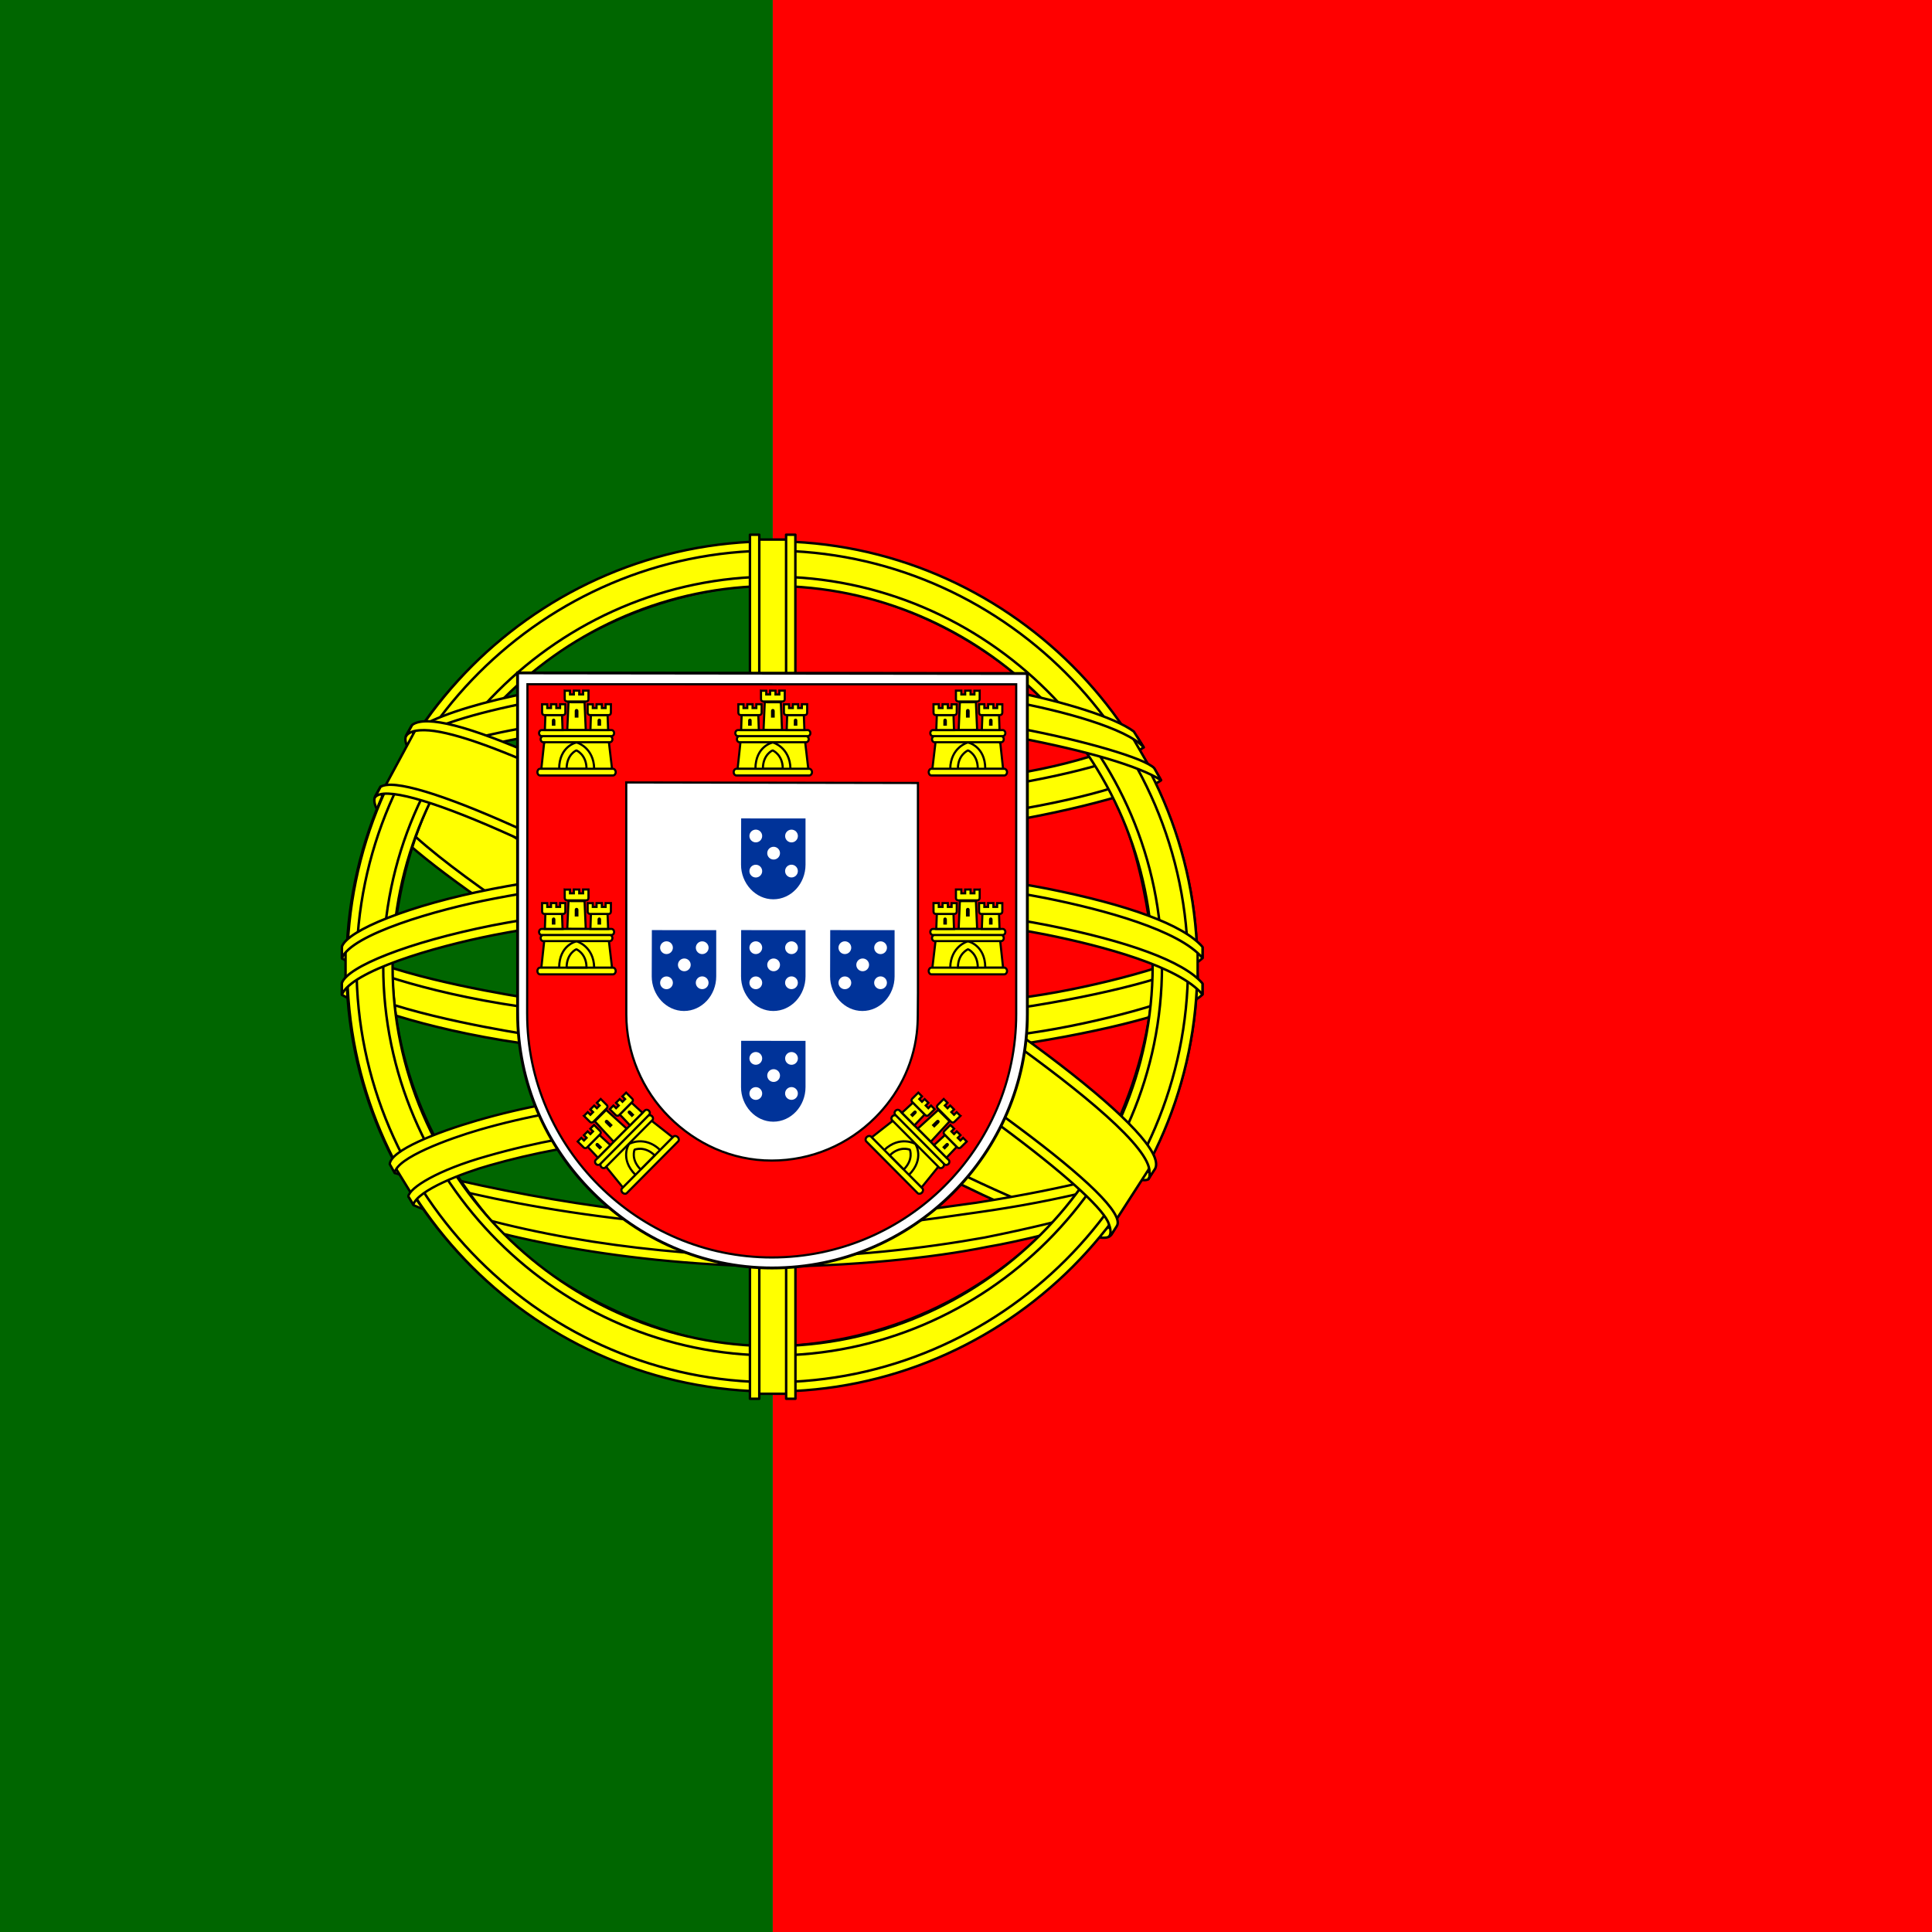
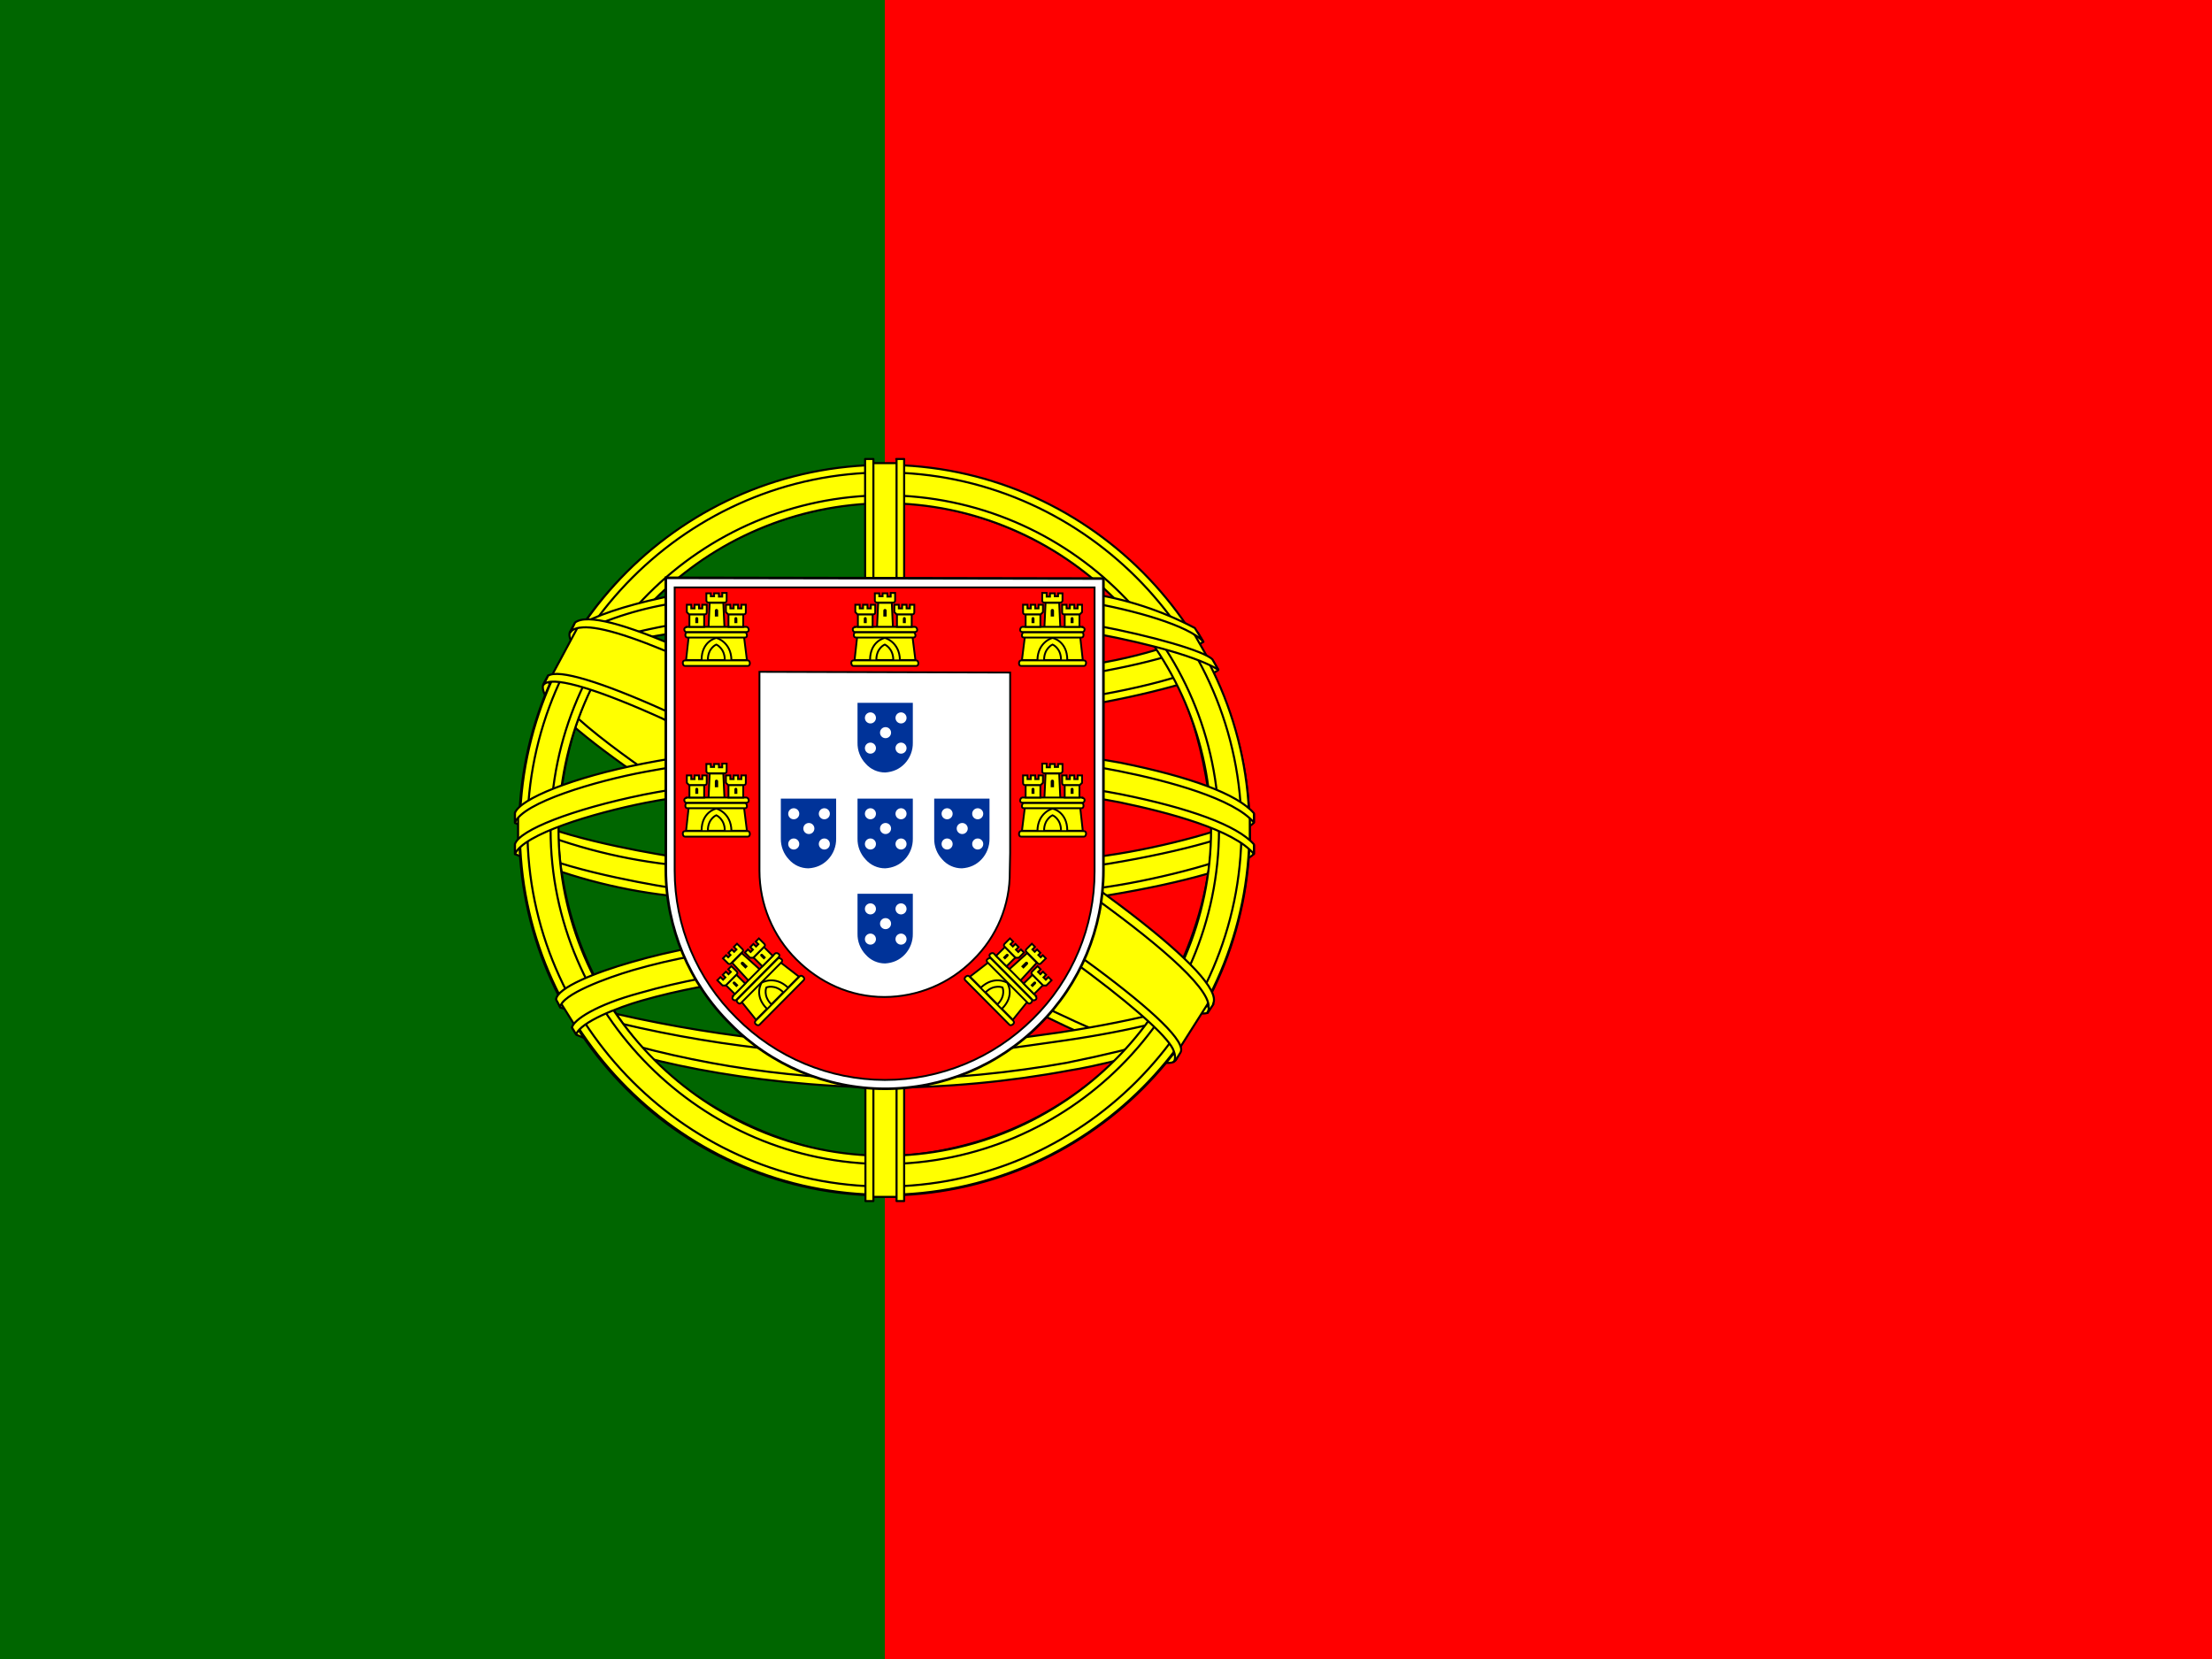
- <svg xmlns="http://www.w3.org/2000/svg" xmlns:xlink="http://www.w3.org/1999/xlink" height="512" width="512" version="1">
-   <path fill="red" d="M204.79 0h307.26v512H204.79z" />
-   <path fill="#060" d="M-.05 0h204.84v512H-.05z" />
-   <g fill="#ff0" fill-rule="evenodd" stroke="#000" stroke-width=".573" stroke-linecap="round" stroke-linejoin="round">
-     <path d="M293.78 326.588c-34.37-1.036-191.988-99.42-193.07-115.086l8.705-14.515c15.634 22.717 176.765 118.397 192.59 115.006l-8.225 14.59" stroke-width=".652" />
-     <path d="M107.583 195.015c-3.083 8.3 41.13 35.633 94.326 67.987 53.192 32.35 99.06 52.344 102.46 49.477.207-.37 1.672-2.892 1.537-2.872-.637.96-2.188 1.264-4.608.566-14.373-4.145-51.856-21.35-98.276-49.5-46.42-28.152-86.806-54.094-93.083-65.117-.435-.764-.746-2.158-.683-3.24l-.152-.004-1.337 2.337-.184.366zM294.59 327.043c-.584 1.057-1.67 1.093-3.735.866-12.857-1.424-51.87-20.396-98.033-48.03-53.715-32.154-98.077-61.452-93.264-69.11l1.31-2.314.257.08c-4.327 12.977 87.55 65.512 92.96 68.86 53.16 32.936 97.98 52.17 101.945 47.17l-1.443 2.483v-.004z" stroke-width=".652" />
-     <path d="M204.954 220.99c34.403-.27 76.857-4.7 101.29-14.438L300.978 198c-14.442 7.992-57.13 13.248-96.316 14.034-46.35-.426-79.064-4.742-95.456-15.74l-4.97 9.106c30.134 12.75 61.012 15.46 100.717 15.59" stroke-width=".652" />
-     <path d="M307.662 206.746c-.84 1.344-16.775 6.84-40.247 10.894-15.915 2.426-36.675 4.5-62.582 4.526-24.614.023-44.72-1.73-59.943-3.792-24.64-3.864-37.357-9.24-42.058-11.14.45-.893.74-1.52 1.172-2.355 13.534 5.388 26.31 8.637 41.278 10.94 15.122 2.048 34.986 3.825 59.478 3.802 25.787-.026 46.318-2.258 62.14-4.612 24.07-3.882 37.22-8.878 39.065-11.2l1.7 2.936h-.002zm-4.62-8.673c-2.61 2.095-15.608 6.705-38.48 10.357-15.262 2.188-34.67 4.146-59.465 4.17-23.556.023-42.802-1.565-57.44-3.697-23.227-3.033-35.59-8.505-40.045-10.1.443-.767.895-1.528 1.358-2.292 3.468 1.747 15.398 6.59 38.942 9.926 14.472 2.052 33.747 3.58 57.187 3.557 24.677-.025 43.863-2.02 59.03-4.197 22.99-3.163 35.36-9.042 37.237-10.514l1.676 2.79zM91.985 262.44c21.16 11.38 68.158 17.117 112.633 17.51 40.494.066 93.25-6.258 112.978-16.713l-.543-11.39c-6.172 9.644-62.707 18.896-112.875 18.517-50.168-.378-96.754-8.127-112.284-18.157l.09 10.23" stroke-width=".652" />
-     <path d="M318.675 260.8v2.718c-2.964 3.545-21.555 8.903-44.87 12.677-17.743 2.72-40.876 4.772-69.702 4.772-27.385 0-49.223-1.952-66.16-4.552-26.77-3.9-43.894-10.725-47.33-12.763l.014-3.17c10.325 6.866 38.3 11.888 47.692 13.425 16.825 2.583 38.534 4.52 65.782 4.52 28.69 0 51.694-2.038 69.326-4.74 16.727-2.416 40.555-8.7 45.246-12.884zm.012-9.66v2.716c-2.964 3.543-21.556 8.9-44.87 12.674-17.743 2.72-40.877 4.773-69.702 4.773-27.386 0-49.224-1.95-66.16-4.553-26.77-3.896-43.894-10.723-47.33-12.76l.014-3.17c10.324 6.863 38.297 11.886 47.69 13.42 16.826 2.586 38.535 4.525 65.784 4.525 28.69 0 51.694-2.04 69.326-4.744 16.726-2.415 40.555-8.7 45.246-12.883v.002zm-114.165 73.49c-48.665-.29-90.363-13.265-99.17-15.41l6.422 10.052c15.554 6.543 56.234 16.293 93.215 15.213 36.98-1.078 69.3-3.943 92.077-15.03l6.583-10.418c-15.52 7.31-68.344 15.52-99.128 15.594" stroke-width=".652" />
-     <path d="M299.538 317.12a152.554 152.554 0 0 1-2.954 4.358c-10.743 3.788-27.67 7.765-34.813 8.925-14.59 3.007-37.164 5.227-57.2 5.237-43.11-.63-78.398-9.07-95-16.27l-1.34-2.302.22-.346 2.272.88c29.523 10.563 62.68 14.777 94.092 15.534 19.954.07 39.93-2.287 56.083-5.176 24.77-4.963 34.786-8.704 37.86-10.4l.78-.438zm5.708-9.414c.025.03.05.057.075.088a301.968 301.968 0 0 1-2.232 3.712c-5.73 2.048-21.28 6.598-43.985 9.773-14.96 2.037-24.26 4.01-54.02 4.59-55.77-1.42-91.876-12.325-100.454-15.014l-1.272-2.44c32.32 8.438 65.333 14.328 101.726 14.93 27.228-.58 38.812-2.585 53.65-4.608 26.476-4.117 39.816-8.476 43.82-9.735a3.058 3.058 0 0 0-.176-.226l2.87-1.073v.002z" stroke-width=".626" />
-     <path d="M305.83 253.45c.158 32.015-16.225 60.743-29.42 73.416-18.67 17.93-43.422 29.464-72.328 29.996-32.28.593-62.715-20.45-70.878-29.695-15.96-18.074-28.955-41.025-29.372-71.957 1.977-34.94 15.694-59.278 35.576-75.968 19.883-16.69 46.357-24.818 68.405-24.237 25.438.67 55.153 13.15 75.686 37.925 13.45 16.23 19.276 33.846 22.33 60.52zM204.356 143.837c61.992 0 112.977 50.446 112.977 112.302 0 61.854-50.985 112.303-112.977 112.303-61.992 0-112.554-50.447-112.554-112.302 0-61.856 50.562-112.302 112.554-112.302" stroke-width=".652" />
-     <path d="M204.66 143.45c62.046 0 112.65 50.613 112.65 112.666 0 62.052-50.605 112.663-112.65 112.663-62.05 0-112.654-50.61-112.654-112.664 0-62.053 50.606-112.665 112.653-112.665zM94.484 256.117c0 60.6 49.762 110.185 110.174 110.185 60.41 0 110.173-49.585 110.173-110.184 0-60.6-49.763-110.186-110.174-110.186-60.413 0-110.175 49.588-110.175 110.186z" stroke-width=".652" />
-     <path d="M204.75 152.815c56.582 0 103.188 46.445 103.188 103.2 0 56.758-46.607 103.2-103.188 103.2-56.582 0-103.19-46.442-103.19-103.2 0-56.755 46.61-103.2 103.19-103.2zm-100.71 103.2c0 55.393 45.486 100.72 100.71 100.72 55.223 0 100.71-45.327 100.71-100.72 0-55.394-45.486-100.722-100.71-100.722S104.04 200.62 104.04 256.015z" stroke-width=".652" />
-     <path d="M209.29 142.996h-9.655l.01 226.372h9.69z" stroke-width=".652" />
-     <path d="M208.322 141.706h2.458l.02 228.977h-2.46l-.017-228.977zm-9.58.002h2.475l.004 228.977h-2.478V141.708z" stroke-width=".652" />
-     <path d="M317.39 260.477v-8.37l-6.816-6.347-38.684-10.24-55.75-5.69-67.13 3.414-47.787 11.378-9.648 7.145v8.37l24.44-10.964 58.026-9.102h55.752l40.96 4.552 28.445 6.827z" stroke-width=".652" />
-     <path d="M204.704 238.672c26.605-.05 52.418 2.52 72.892 6.507 21.127 4.223 35.996 9.506 41.08 15.44l-.006 2.938c-6.13-7.384-26.138-12.798-41.55-15.893-20.318-3.952-45.958-6.504-72.416-6.455-27.92.052-53.916 2.696-73.937 6.603C114.7 251 93.277 257.333 90.6 263.58v-3.06c1.47-4.323 17.424-10.784 39.805-15.265 20.172-3.933 46.217-6.532 74.3-6.583zm.012-9.663c26.604-.05 52.417 2.522 72.89 6.507 21.13 4.225 35.997 9.507 41.08 15.44l-.005 2.94c-6.13-7.384-26.137-12.798-41.548-15.892-20.32-3.954-45.96-6.506-72.416-6.455-27.92.05-53.79 2.696-73.814 6.6-15.503 2.94-37.804 9.524-40.29 15.77v-3.06c1.468-4.278 17.745-10.97 39.804-15.267 20.172-3.933 46.217-6.53 74.3-6.583zm-.546-49.286c41.925-.21 78.495 5.863 95.226 14.433l6.103 10.558c-14.543-7.837-53.996-15.986-101.27-14.768-38.518.237-79.675 4.24-100.324 15.258l7.286-12.185c16.947-8.79 56.914-13.248 92.98-13.294" stroke-width=".652" />
-     <path d="M204.727 188.44c23.913-.065 47.02 1.284 65.395 4.6 17.113 3.185 33.433 7.965 35.767 10.536l1.808 3.197c-5.675-3.706-19.798-7.832-37.932-11.27-18.21-3.424-41.302-4.558-65.08-4.495-26.99-.093-47.96 1.332-65.957 4.47-19.034 3.56-32.24 8.65-35.496 11.066l1.773-3.38c6.33-3.23 16.372-7.12 33.25-10.16 18.61-3.4 39.802-4.42 66.472-4.565h-.002zm-.01-9.655c22.884-.06 45.48 1.216 63.092 4.382 13.89 2.704 27.627 6.926 32.658 10.682l2.646 4.204c-4.5-5-21.432-9.74-36.38-12.393-17.477-3.013-39.134-4.206-62.018-4.397-24.016.067-46.21 1.538-63.433 4.674-16.43 3.127-27.034 6.83-31.52 9.72l2.327-3.512c6.19-3.26 16.193-6.253 28.79-8.7 17.35-3.16 39.68-4.592 63.837-4.66zm55.966 124.16c-20.728-3.87-41.494-4.432-55.998-4.26-69.868.818-92.438 14.345-95.192 18.44l-5.222-8.51c17.79-12.894 55.835-20.125 100.793-19.385 23.345.382 43.49 1.932 60.438 5.215l-4.82 8.502" stroke-width=".652" />
-     <path d="M204.283 297.483c19.436.29 38.513 1.093 56.927 4.527l-1.334 2.354c-17.102-3.157-35.334-4.365-55.527-4.267-25.786-.2-51.866 2.207-74.572 8.723-7.164 1.994-19.025 6.6-20.234 10.406l-1.327-2.187c.383-2.25 7.55-6.92 20.95-10.685 26.01-7.448 50.335-8.703 75.116-8.874v.004zm.882-9.78c20.137.376 40.932 1.307 61.144 5.31l-1.39 2.45c-18.252-3.622-35.69-4.83-59.636-5.198-25.867.047-53.306 1.89-78.254 9.144-8.055 2.345-21.956 7.418-22.42 11.434l-1.325-2.35c.302-3.648 12.335-8.406 23.162-11.556 25.14-7.31 52.65-9.188 78.72-9.235z" stroke-width=".626" />
-     <path d="M304.408 309.908l-8.396 13.026-24.122-21.423-62.578-42.097-70.542-38.684-36.625-12.528 7.805-14.473 2.65-1.446 22.757 5.69 75.093 38.684 43.235 27.306 36.41 26.17 14.79 17.066z" stroke-width=".652" />
-     <path d="M100.825 208.543c6.424-4.357 53.634 16.674 103.032 46.46 49.266 29.872 96.343 63.626 92.094 69.943l-1.397 2.198-.64.506c.136-.098.844-.964-.07-3.306-2.1-6.907-35.494-33.554-90.902-67.01-54.015-32.21-99.033-51.622-103.534-46.073l1.42-2.717h-.002zm205.3 101.18c4.063-8.024-39.726-41.01-94.016-73.128-55.54-31.478-95.568-50.006-102.88-44.48l-1.624 2.956c-.014.164.06-.2.403-.466 1.328-1.16 3.532-1.08 4.526-1.1 12.59.19 48.546 16.736 98.994 45.657 22.104 12.875 93.378 58.587 93.106 71.44.02 1.106.092 1.334-.324 1.88l1.813-2.757v-.002z" stroke-width=".652" />
+ <svg xmlns="http://www.w3.org/2000/svg" xmlns:xlink="http://www.w3.org/1999/xlink" id="flag-icons-pt" viewBox="0 0 640 480">
+   <path fill="red" d="M256 0h384v480H256z" />
+   <path fill="#060" d="M0 0h256v480H0z" />
+   <g fill="#ff0" fill-rule="evenodd" stroke="#000" stroke-linecap="round" stroke-linejoin="round" stroke-width=".6">
+     <path d="M339.5 306.2c-32.3-1-180-93.2-181-108l8.1-13.5c14.7 21.3 165.7 111 180.6 107.8z" />
+     <path d="M164.9 182.8c-2.9 7.8 38.6 33.4 88.4 63.8s92.9 49 96 46.4l1.5-2.8q-.9 1.6-4.3.6c-13.5-3.9-48.6-20-92.1-46.4-43.6-26.4-81.4-50.7-87.3-61a6 6 0 0 1-.6-3.1h-.2l-1.2 2.2zm175.3 123.8q-.7 1.3-3.5.8c-12-1.3-48.6-19.1-91.9-45-50.4-30.2-92-57.6-87.4-64.8l1.2-2.2.2.1c-4 12.2 82.1 61.4 87.2 64.6 49.8 30.8 91.8 48.9 95.5 44.2z" />
+     <path d="M256.2 207.2c32.2-.3 72-4.4 95-13.6l-5-8c-13.5 7.5-53.5 12.5-90.3 13.2-43.4-.4-74.1-4.5-89.5-14.8l-4.6 8.6c28.2 12 57.2 14.5 94.4 14.6" />
+     <path d="M352.5 193.8c-.8 1.3-15.8 6.4-37.8 10.2a381 381 0 0 1-58.6 4.3 416 416 0 0 1-56.2-3.6c-23.1-3.6-35-8.6-39.5-10.4l1.1-2.2c12.7 5 24.7 8 38.7 10.2A412 412 0 0 0 256 206a392 392 0 0 0 58.3-4.3c22.5-3.7 34.8-8.4 36.6-10.5zm-4.4-8.1c-2.4 2-14.6 6.3-36 9.7a388 388 0 0 1-55.8 4c-22 0-40.1-1.6-53.8-3.6-21.8-2.8-33.4-8-37.6-9.4l1.3-2.2c3.3 1.7 14.4 6.2 36.5 9.3a385 385 0 0 0 53.6 3.4 384 384 0 0 0 55.4-4c21.5-3 33.1-8.4 34.9-9.8zM150.3 246c19.8 10.7 63.9 16 105.6 16.4 38 .1 87.4-5.8 105.9-15.6l-.5-10.7c-5.8 9-58.8 17.7-105.8 17.4s-90.7-7.6-105.3-17v9.5" />
+     <path d="M362.8 244.5v2.5c-2.8 3.4-20.2 8.4-42 12a434 434 0 0 1-65.4 4.4 400 400 0 0 1-62-4.3 155 155 0 0 1-44.4-12v-2.9c9.7 6.4 35.9 11.2 44.7 12.6 15.8 2.4 36.1 4.2 61.7 4.2 26.9 0 48.4-1.9 65-4.4 15.7-2.3 38-8.2 42.4-12.1m0-9v2.5c-2.8 3.3-20.2 8.3-42 11.9a434 434 0 0 1-65.4 4.5 414 414 0 0 1-62-4.3 155 155 0 0 1-44.4-12v-3c9.7 6.5 36 11.2 44.7 12.6a408 408 0 0 0 61.7 4.3c26.9 0 48.5-2 65-4.5 15.7-2.2 38-8.1 42.4-12m-107 68.8c-45.6-.2-84.7-12.4-93-14.4l6 9.4a250 250 0 0 0 87.4 14.3c34.7-1 65-3.7 86.3-14.1l6.2-9.8c-14.5 6.9-64 14.6-93 14.6" />
+     <path d="m344.9 297.3-2.8 4c-10 3.6-26 7.4-32.6 8.4a296 296 0 0 1-53.7 5c-40.4-.6-73.5-8.5-89-15.3l-1.3-2.1.2-.4 2.1.9a287 287 0 0 0 88.2 14.5c18.8 0 37.5-2.1 52.6-4.8 23.2-4.7 32.6-8.2 35.5-9.8l.7-.4zm5.3-8.8-2 3.5c-5.4 2-20 6.2-41.3 9.2-14 1.9-22.7 3.8-50.6 4.3a347 347 0 0 1-94.2-14L161 289a390 390 0 0 0 95.4 14c25.5-.5 36.4-2.4 50.3-4.3 24.8-3.8 37.3-8 41-9.1v-.2l2.6-1z" />
+     <path d="M350.8 237.6c.1 30-15.3 57-27.6 68.8a99 99 0 0 1-67.8 28.2c-30.3.5-58.8-19.2-66.5-27.9a101 101 0 0 1-27.5-67.4c1.8-32.8 14.7-55.6 33.3-71.3a100 100 0 0 1 64.2-22.7 98 98 0 0 1 71 35.6c12.5 15.2 18 31.7 20.9 56.7M255.6 135a106 106 0 0 1 106 105.2 105.6 105.6 0 1 1-211.4 0c-.1-58 47.3-105.2 105.4-105.2" />
+     <path d="M255.9 134.5c58.2 0 105.6 47.4 105.6 105.6S314.1 345.7 256 345.7s-105.6-47.4-105.6-105.6S197.8 134.5 256 134.5zM152.6 240c0 56.8 46.7 103.3 103.3 103.3S359.2 296.8 359.2 240s-46.7-103.3-103.3-103.3S152.6 183.2 152.6 240" />
+     <path d="M256 143.3a97 97 0 0 1 96.7 96.7 97 97 0 0 1-96.7 96.8c-53 0-96.7-43.6-96.7-96.8a97 97 0 0 1 96.7-96.7M161.6 240c0 52 42.6 94.4 94.4 94.4s94.4-42.5 94.4-94.4-42.6-94.4-94.4-94.4a95 95 0 0 0-94.4 94.4" />
+     <path d="M260.3 134h-9.1v212.3h9z" />
+     <path d="M259.3 132.8h2.3v214.7h-2.2V132.8zm-9 0h2.4v214.7h-2.3z" />
+     <path d="M361.6 244.2v-7.8l-6.4-6-36.3-9.6-52.2-5.3-63 3.2-44.8 10.6-9 6.7v7.9l22.9-10.3 54.4-8.5h52.3l38.4 4.2 26.6 6.4z" />
+     <path d="M256 223.8c24.9 0 49 2.3 68.3 6 19.8 4 33.7 9 38.5 14.5v2.8c-5.8-7-24.5-12-39-15-19-3.6-43-6-67.9-6-26.1 0-50.5 2.6-69.3 6.2-15 3-35.1 9-37.6 14.8v-2.9c1.3-4 16.3-10 37.3-14.3 18.9-3.7 43.3-6.1 69.6-6.1zm0-9.1a383 383 0 0 1 68.3 6c19.8 4 33.7 9 38.5 14.6v2.7c-5.8-6.9-24.5-12-39-14.9-19-3.7-43-6-67.9-6a376 376 0 0 0-69.2 6.2c-14.5 2.7-35.4 8.9-37.7 14.7v-2.8c1.4-4 16.6-10.3 37.3-14.3 19-3.7 43.3-6.2 69.7-6.2m-.6-46.2c39.3-.2 73.6 5.5 89.3 13.5l5.7 10c-13.6-7.4-50.6-15-94.9-14-36.1.3-74.7 4-94 14.4l6.8-11.4c15.9-8.3 53.3-12.5 87.1-12.5" />
+     <path d="M256 176.7a354 354 0 0 1 61.3 4.3c16 3 31.3 7.4 33.5 9.8l1.7 3c-5.3-3.4-18.6-7.3-35.6-10.5s-38.7-4.3-61-4.2c-25.3-.1-45 1.2-61.8 4.2a109 109 0 0 0-33.3 10.3l1.7-3.1c6-3 15.3-6.7 31.1-9.6 17.5-3.2 37.4-4.1 62.4-4.2m0-9c21.4-.2 42.6 1 59.1 4a96 96 0 0 1 30.6 10l2.5 4c-4.2-4.7-20-9.2-34.1-11.6-16.4-2.9-36.7-4-58.1-4.2a361 361 0 0 0-59.5 4.4 97 97 0 0 0-29.6 9.1l2.2-3.3c5.8-3 15.2-5.8 27-8.1a357 357 0 0 1 59.9-4.4zM308.4 284a276 276 0 0 0-52.5-4c-65.5.8-86.6 13.5-89.2 17.3l-5-8c16.8-12 52.4-18.8 94.6-18.2q32.9.5 56.6 5l-4.5 8" />
+     <path d="M255.6 278.9c18.2.3 36 1 53.3 4.2l-1.2 2.2c-16-3-33.2-4-52-4-24.3-.2-48.7 2.1-70 8.2-6.7 1.9-17.8 6.2-19 9.8l-1.2-2c.4-2.2 7-6.6 19.6-10 24.4-7 47.2-8.3 70.5-8.4m.8-9.2a327 327 0 0 1 57.3 5l-1.3 2.3a299 299 0 0 0-56-4.9c-24.2 0-49.9 1.8-73.3 8.6-7.5 2.2-20.6 7-21 10.7l-1.2-2.2c.2-3.4 11.5-7.9 21.7-10.8 23.5-6.9 49.3-8.6 73.8-8.7" />
+     <path d="m349.4 290.5-7.8 12.3-22.7-20.1-58.6-39.5-66.2-36.3-34.3-11.7 7.3-13.6 2.5-1.3 21.3 5.3 70.4 36.3 40.6 25.6L336 272l13.9 16z" />
+     <path d="M158.6 195.5c6-4 50.2 15.6 96.6 43.6 46.1 28 90.3 59.6 86.3 65.5l-1.3 2.1-.6.5c.1-.1.8-1 0-3.1-2-6.5-33.4-31.5-85.3-62.9-50.7-30.1-92.9-48.3-97-43.1zM351 290.4c3.8-7.6-37.2-38.5-88.1-68.6-52-29.5-89.6-46.9-96.5-41.7L165 183l.4-.5c1.2-1 3.3-1 4.2-1 11.8.2 45.5 15.7 92.8 42.8 20.8 12 87.6 55 87.3 67 0 1 .1 1.2-.3 1.8l1.7-2.6z" />
  </g>
-   <g transform="translate(-68.306 28.444) scale(1.13778)">
-     <path d="M180.6 211.01c0 16.27 6.663 30.987 17.457 41.742 10.815 10.778 25.512 17.58 41.81 17.58 16.38 0 31.246-6.654 42.015-17.39 10.77-10.735 17.443-25.552 17.446-41.88h-.002v-79.19l-118.74-.14.012 79.278h.002z" fill="#fff" stroke="#000" stroke-width=".67" />
-     <path d="M182.82 211.12v.045c0 15.557 6.44 29.724 16.775 40.01 10.354 10.304 24.614 16.71 40.214 16.71 15.68 0 29.91-6.36 40.22-16.625 10.31-10.265 16.698-24.433 16.7-40.044h-.002V134.39l-113.84-.02-.07 76.75m91.022-53.748l.004 48.89-.04 5.173c0 1.36-.082 2.912-.24 4.233-.926 7.73-4.48 14.467-9.746 19.708-6.164 6.136-14.67 9.942-24.047 9.942-9.326 0-17.638-3.938-23.828-10.1-6.35-6.32-10.03-14.986-10.03-23.947l-.013-54.022 67.94.122v.002z" fill="red" stroke="#000" stroke-width=".507" />
-     <g id="e">
-       <g id="d" fill="#ff0" stroke="#000" stroke-width=".5">
-         <path d="M190.19 154.43c.135-5.52 4.052-6.828 4.08-6.847.03-.02 4.232 1.407 4.218 6.898l-8.298-.05" stroke="none" />
-         <path d="M186.81 147.69l-.682 6.345 4.14.01c.04-5.25 3.975-6.124 4.07-6.104.09-.004 3.99 1.16 4.093 6.104h4.152l-.75-6.394-15.022.038v.002zm-.96 6.37h16.946c.357 0 .65.353.65.784 0 .43-.293.78-.65.78H185.85c-.357 0-.65-.35-.65-.78 0-.43.293-.784.65-.784z" />
-         <path d="M192.01 154.03c.018-3.313 2.262-4.25 2.274-4.248 0 0 2.342.966 2.36 4.248h-4.634m-5.8-8.98h16.245c.342 0 .623.318.623.705 0 .387-.28.704-.623.704H186.21c-.342 0-.623-.316-.623-.705 0-.387.28-.705.623-.705zm.34 1.42h15.538c.327 0 .595.317.595.704 0 .388-.268.704-.595.704H186.55c-.327 0-.595-.316-.595-.704 0-.387.268-.704.595-.704zm5.02-10.59l1.227.002v.87h.895v-.89l1.257.005v.887h.896v-.89h1.258l-.002 2.01c0 .317-.254.52-.55.52h-4.41c-.296 0-.57-.236-.57-.525l-.004-1.99zm4.62 2.69l.277 6.45-4.303-.015.285-6.452 3.74.017" />
-         <path id="a" d="M190.94 141.56l.13 3.478h-4.124l.116-3.478h3.88-.002z" />
-         <use height="100%" width="100%" xlink:href="#a" x="10.609" />
-         <path id="b" d="M186.3 139.04l1.2.003v.872h.877v-.892l1.23.004v.89h.88v-.894l1.23.002-.003 2.012c0 .314-.25.518-.536.518h-4.317c-.29 0-.558-.235-.558-.525l-.003-1.99z" />
-         <use height="100%" width="100%" xlink:href="#b" x="10.609" />
-         <path d="M193.9 140.61c-.026-.627.877-.634.866 0v1.536h-.866v-1.536" fill="#000" stroke="none" />
-         <path id="c" d="M188.57 142.84c-.003-.606.837-.618.826 0v1.187h-.826v-1.187" fill="#000" stroke="none" />
-         <use height="100%" width="100%" xlink:href="#c" x="10.641" />
+   <g transform="translate(0 26.7)scale(1.06667)">
+     <path fill="#fff" stroke="#000" stroke-width=".7" d="M180.6 211a59 59 0 0 0 17.5 41.7 59 59 0 0 0 41.8 17.6 59 59 0 0 0 42-17.4 59 59 0 0 0 17.4-41.8v-79.2l-118.7-.2z" />
+     <path fill="red" stroke="#000" stroke-width=".5" d="M183 211.1a56 56 0 0 0 16.8 40 57 57 0 0 0 40.2 16.8 57 57 0 0 0 40.2-16.6 56 56 0 0 0 16.7-40v-77H183v76.8m91-53.7v48.9l-.1 5.1a33 33 0 0 1-10 24 34 34 0 0 1-24 10c-9.4 0-17.7-4-23.9-10.2a34 34 0 0 1-10-24v-54z" />
+     <g id="pt-e">
+       <g id="pt-d" fill="#ff0" stroke="#000" stroke-width=".5">
+         <path stroke="none" d="M190.2 154.4c.1-5.5 4-6.8 4-6.8.1 0 4.3 1.4 4.3 6.9z" />
+         <path d="m186.8 147.7-.7 6.3h4.2c0-5.2 4-6 4-6 .1 0 4 1.1 4.1 6h4.2l-.8-6.4zm-1 6.4h17q.5 0 .6.7 0 .8-.6.8h-17q-.5 0-.6-.8 0-.7.7-.7z" />
+         <path d="M192 154c0-3.3 2.3-4.2 2.3-4.2s2.3 1 2.3 4.2H192m-5.8-9h16.3q.5.1.6.8 0 .5-.6.6h-16.3q-.5 0-.6-.7 0-.5.6-.6zm.4 1.5H202q.5 0 .6.7t-.6.7h-15.5q-.6 0-.6-.7t.6-.7zm5-10.6h1.2v.8h.9v-.8h1.3v.9h.9v-1h1.2v2q0 .6-.5.6h-4.4q-.5 0-.6-.5zm4.6 2.7.3 6.4h-4.3l.3-6.5h3.7" />
+         <path id="pt-a" d="M191 141.6v3.4h-4v-3.4z" />
+         <use xlink:href="#pt-a" width="100%" height="100%" x="10.6" />
+         <path id="pt-b" d="M186.3 139h1.2v1h.9v-1h1.2v1h.9v-1h1.2v2q0 .6-.5.6h-4.3l-.6-.6z" />
+         <use xlink:href="#pt-b" width="100%" height="100%" x="10.6" />
+         <path fill="#000001" stroke="none" d="M193.9 140.6c0-.6.9-.6.9 0v1.6h-.9z" />
+         <path id="pt-c" fill="#000001" stroke="none" d="M188.6 142.8c0-.6.8-.6.8 0v1.2h-.8z" />
+         <use xlink:href="#pt-c" width="100%" height="100%" x="10.6" />
      </g>
-       <use height="100%" width="100%" xlink:href="#d" y="46.32" />
-       <use height="100%" width="100%" xlink:href="#d" transform="rotate(-45.202 312.766 180.004)" />
+       <use xlink:href="#pt-d" width="100%" height="100%" y="46.3" />
+       <use xlink:href="#pt-d" width="100%" height="100%" transform="rotate(-45.2 312.8 180)" />
    </g>
-     <use height="100%" width="100%" xlink:href="#d" x="45.714" />
-     <use height="100%" width="100%" xlink:href="#e" transform="matrix(-1 0 0 1 479.792 0)" />
-     <g id="f" fill="#fff">
-       <path d="M232.636 202.406v.005a8.34 8.34 0 0 0 2.212 5.69c1.365 1.467 3.245 2.378 5.302 2.378 2.067 0 3.944-.905 5.303-2.365 1.358-1.46 2.202-3.472 2.202-5.693v-10.768l-14.992-.013-.028 10.765" fill="#039" />
-       <circle cx="236.074" cy="195.735" r="1.486" />
-       <circle cx="244.392" cy="195.742" r="1.486" />
-       <circle cx="240.225" cy="199.735" r="1.486" />
-       <circle cx="236.074" cy="203.916" r="1.486" />
-       <circle cx="244.383" cy="203.905" r="1.486" />
+     <use xlink:href="#pt-d" width="100%" height="100%" x="45.7" />
+     <use xlink:href="#pt-e" width="100%" height="100%" transform="matrix(-1 0 0 1 479.8 0)" />
+     <g id="pt-f" fill="#fff">
+       <path fill="#039" d="M232.6 202.4a8 8 0 0 0 2.2 5.7 7 7 0 0 0 5.3 2.4q3.2-.2 5.3-2.4a8 8 0 0 0 2.2-5.7v-10.8h-15z" />
+       <circle cx="236.1" cy="195.7" r="1.5" />
+       <circle cx="244.4" cy="195.7" r="1.5" />
+       <circle cx="240.2" cy="199.7" r="1.5" />
+       <circle cx="236.1" cy="203.9" r="1.5" />
+       <circle cx="244.4" cy="203.9" r="1.5" />
    </g>
-     <use height="100%" width="100%" xlink:href="#f" y="-26.016" />
-     <use height="100%" width="100%" xlink:href="#f" x="-20.799" />
-     <use height="100%" width="100%" xlink:href="#f" x="20.745" />
-     <use height="100%" width="100%" xlink:href="#f" y="25.784" />
+     <use xlink:href="#pt-f" width="100%" height="100%" y="-26" />
+     <use xlink:href="#pt-f" width="100%" height="100%" x="-20.8" />
+     <use xlink:href="#pt-f" width="100%" height="100%" x="20.8" />
+     <use xlink:href="#pt-f" width="100%" height="100%" y="25.8" />
  </g>
</svg>
